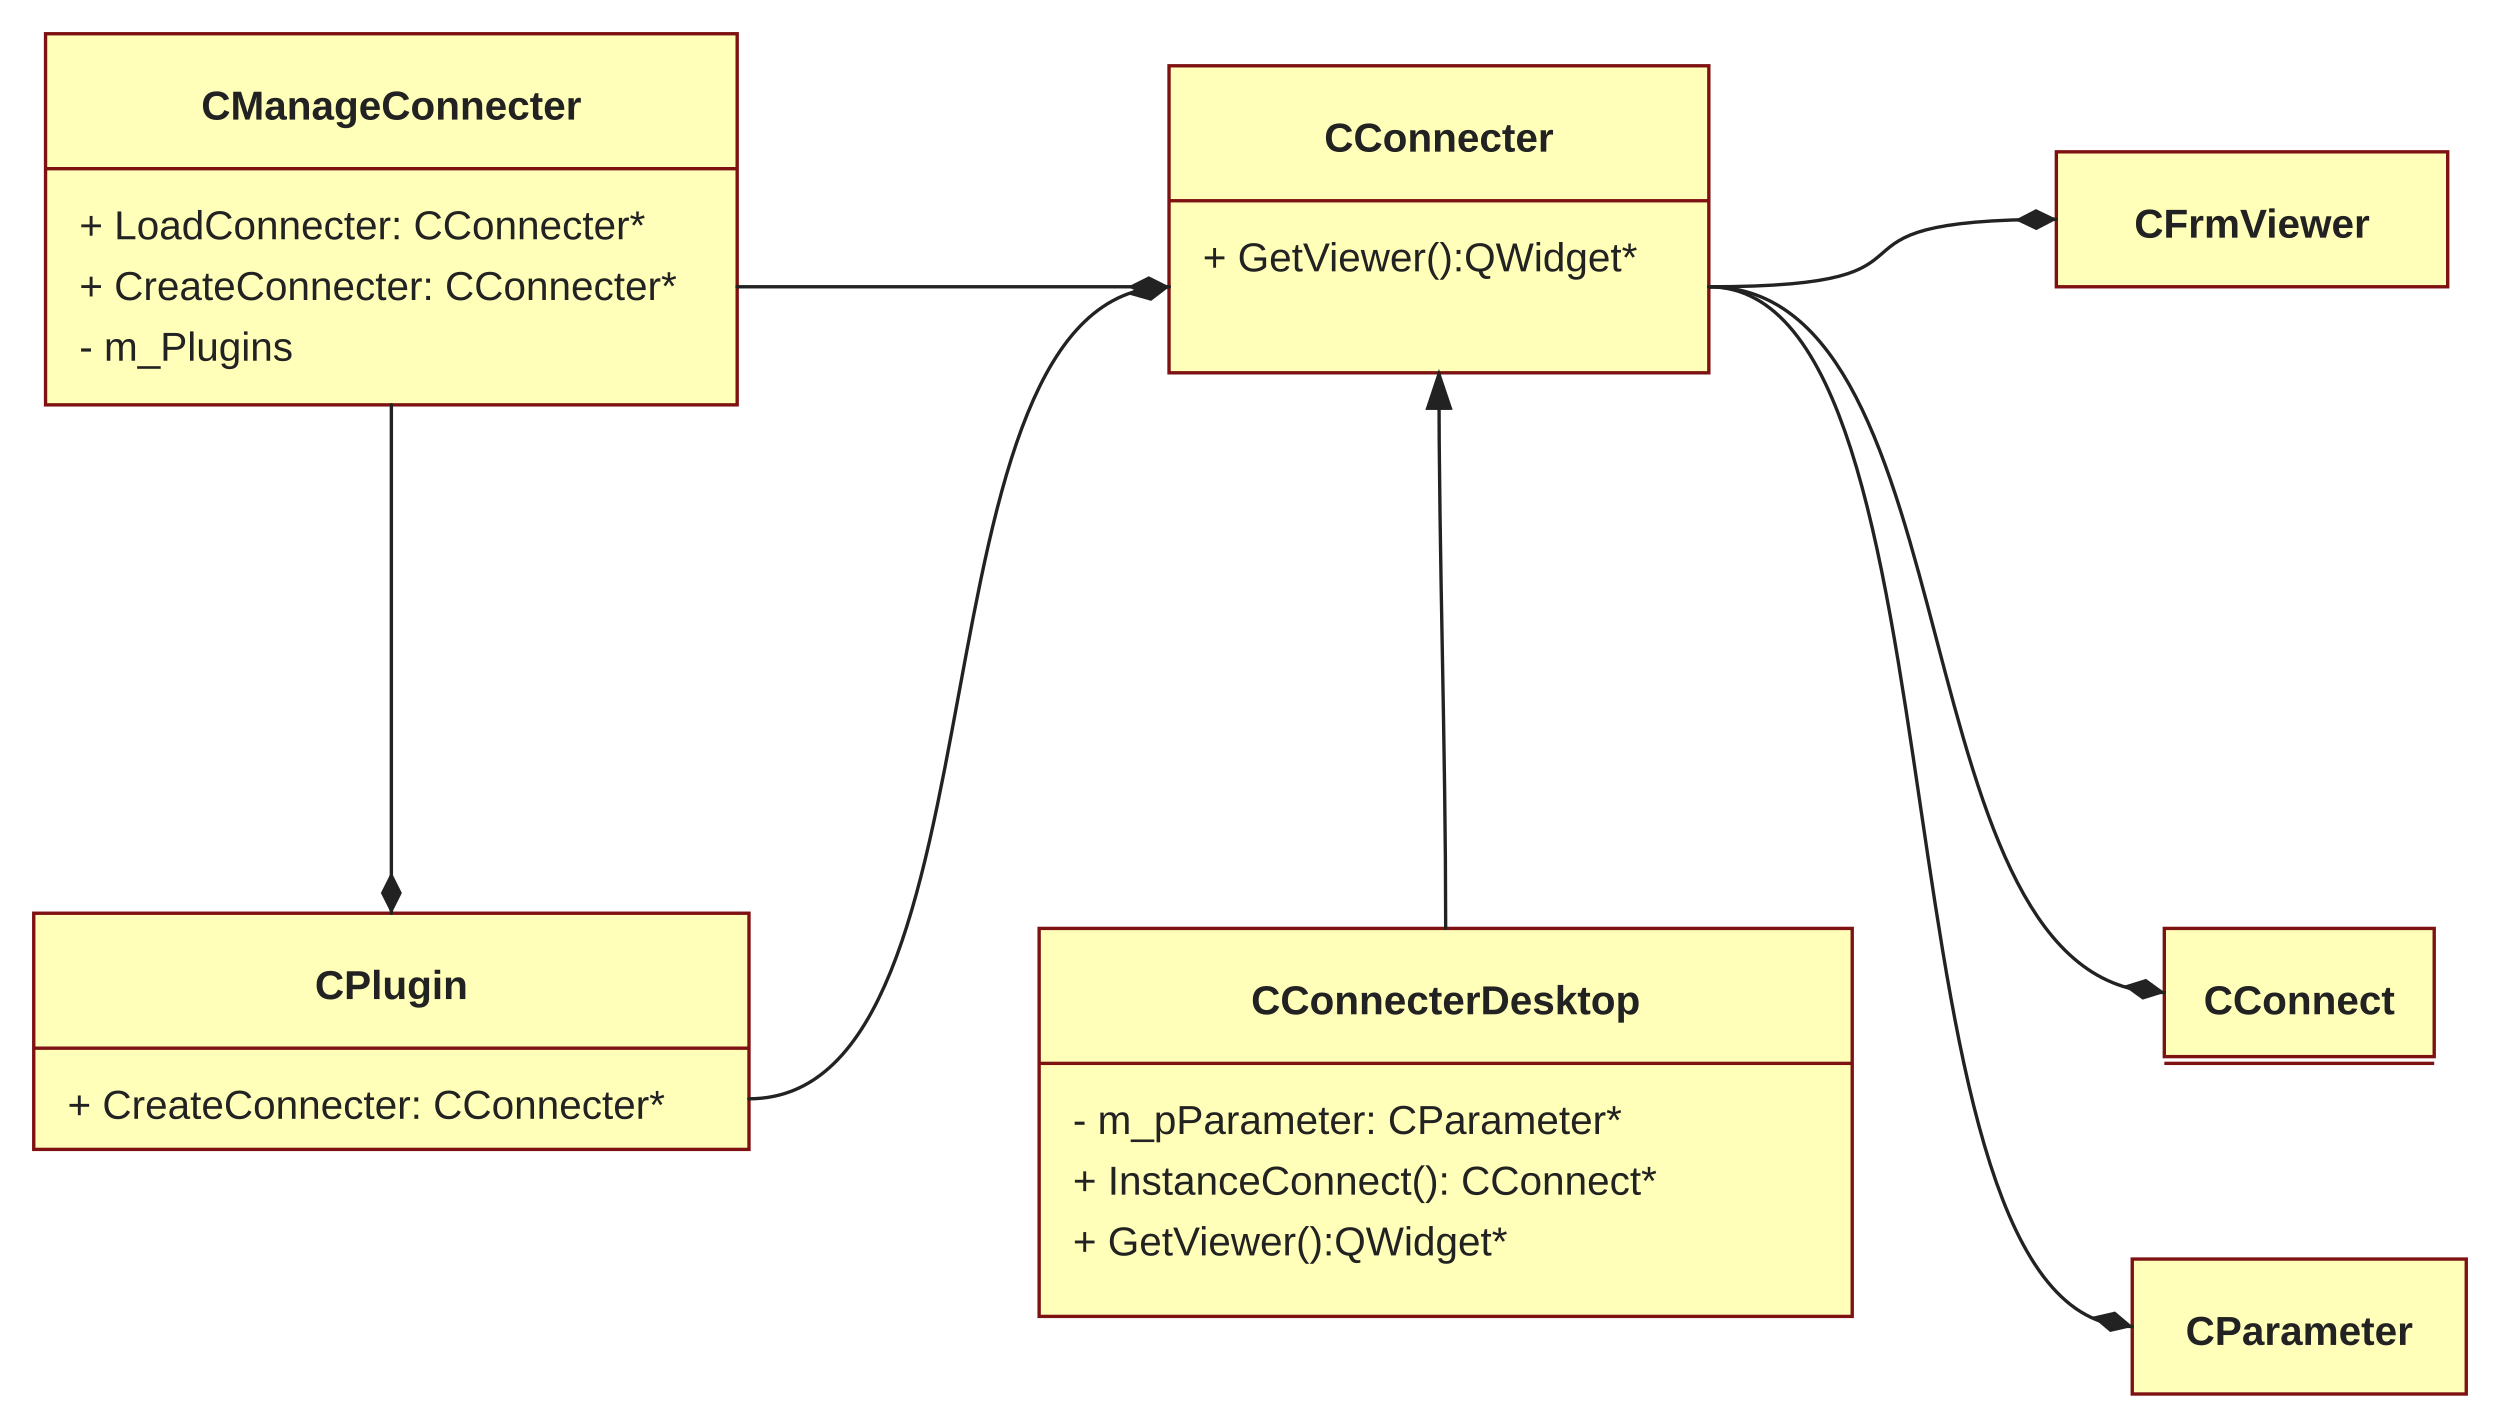
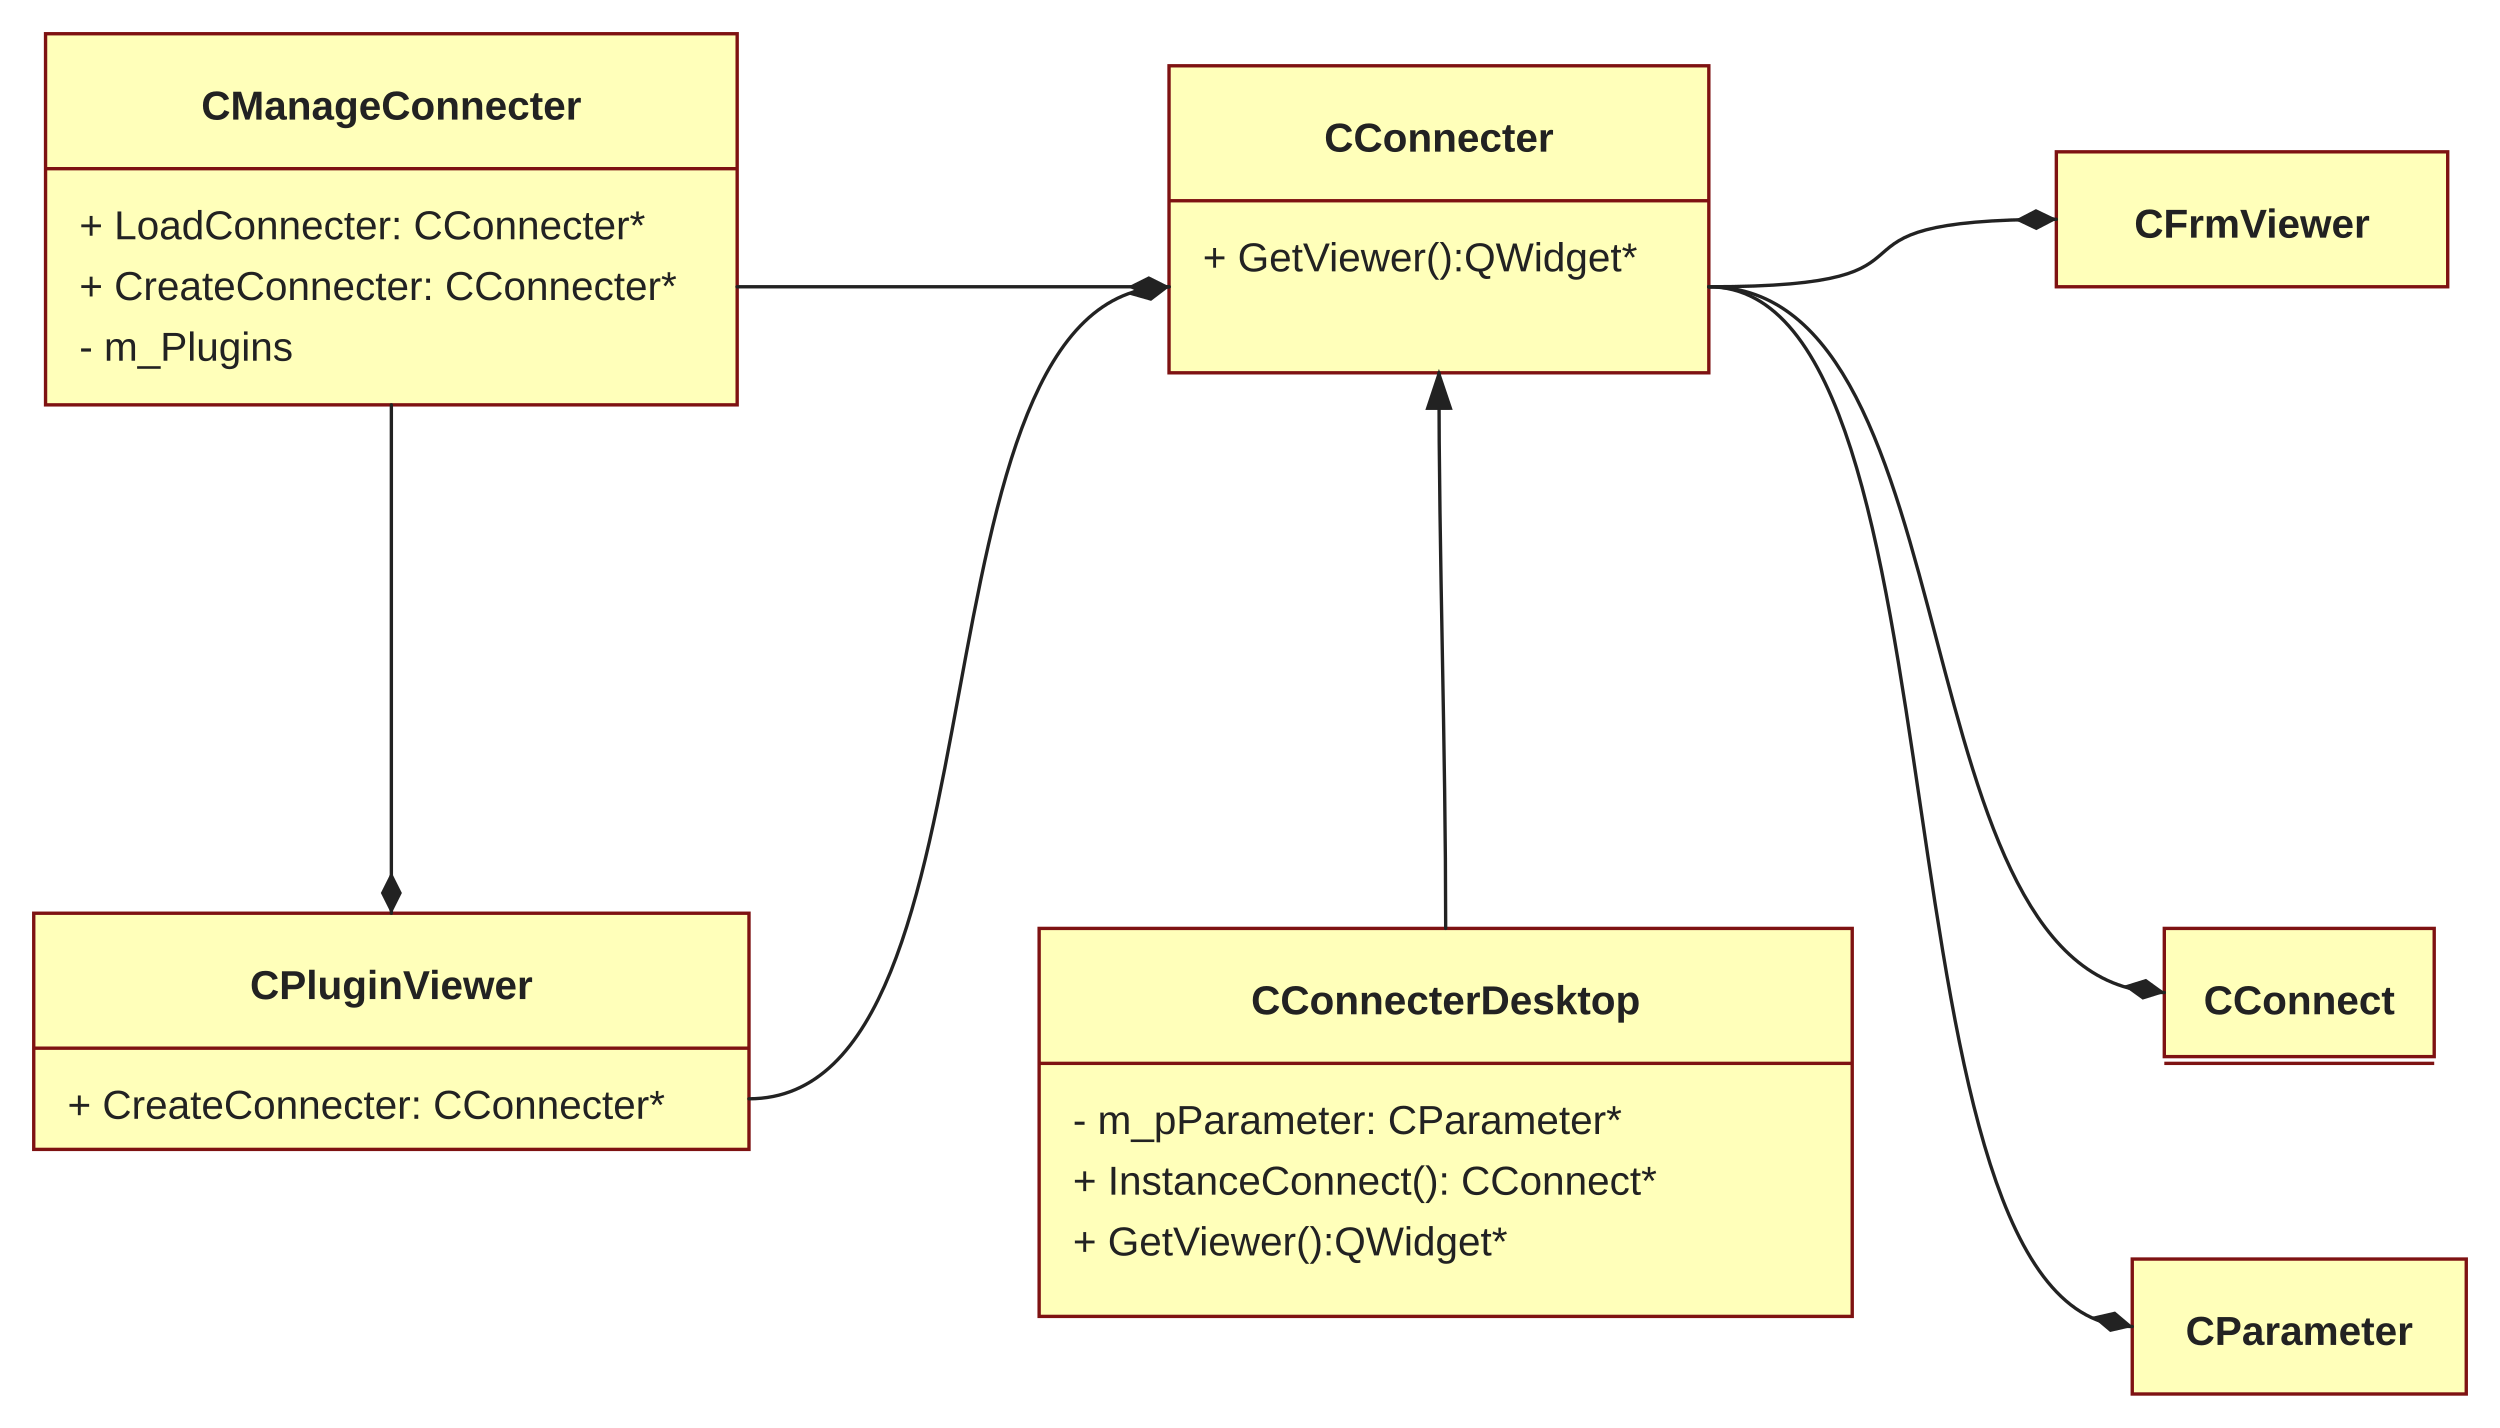
<svg xmlns="http://www.w3.org/2000/svg" version="1.1" width="741" height="423.182">
  <defs>
    <style type="text/css">
      @font-face {
        font-family: 'topology';
        src: url('http://at.alicdn.com/t/font_1331132_h688rvffmbc.ttf') format('truetype');
      }
    @font-face {
      font-family: 'ltee';
      src: url('http://at.alicdn.com/t/font_2052340_ceohsubmal7.ttf') format('truetype');
    }
  @font-face {
    font-family: 'ltdx';
    src: url('http://at.alicdn.com/t/font_2073009_5ilnjxypv6l.ttf') format('truetype');
  }
</style>
  </defs>
  <g>
    <g id="29142ad" name="simpleClass" text="CManageConnecter">
      <path fill="#ffffba" stroke="#7e1212" paint-order="fill stroke markers" d=" M 13.5 10 L 218.5 10 L 218.5 120 L 13.5 120 L 13.5 10 Z M 13.5 50 L 218.5 50" stroke-miterlimit="10" stroke-dasharray="" />
      <g>
        <path fill="none" stroke="none" />
        <text fill="#222" stroke="none" font-family="Arial " font-size="12px" font-style="normal" font-weight="bold" text-decoration="normal" x="116" y="31.286" text-anchor="middle" dominant-baseline="central">CManageConnecter</text>
      </g>
    </g>
    <g id="42e2cd5b" name="text" text="+ LoadConnecter: CConnecter*&#10;+ CreateConnecter: CConnecter*&#10;- m_Plugins">
      <g>
        <path fill="none" stroke="none" />
        <text fill="#222" stroke="none" font-family="Arial " font-size="12px" font-style="normal" font-weight="normal" text-decoration="normal" x="23.5" y="63" text-anchor="start" dominant-baseline="text-before-edge">+ LoadConnecter: CConnecter*</text>
        <text fill="#222" stroke="none" font-family="Arial " font-size="12px" font-style="normal" font-weight="normal" text-decoration="normal" x="23.5" y="81" text-anchor="start" dominant-baseline="text-before-edge">+ CreateConnecter: CConnecter*</text>
        <text fill="#222" stroke="none" font-family="Arial " font-size="12px" font-style="normal" font-weight="normal" text-decoration="normal" x="23.5" y="99" text-anchor="start" dominant-baseline="text-before-edge">- m_Plugins</text>
      </g>
    </g>
-     <g id="af26d0" name="simpleClass" text="CPlugin">
+     <g id="af26d0" name="simpleClass" text="CPluginViewer">
      <path fill="#ffffba" stroke="#7e1212" paint-order="fill stroke markers" d=" M 10 270.682 L 222 270.682 L 222 340.682 L 10 340.682 L 10 270.682 Z M 10 310.682 L 222 310.682" stroke-miterlimit="10" stroke-dasharray="" />
      <g>
        <path fill="none" stroke="none" />
-         <text fill="#222" stroke="none" font-family="Arial " font-size="12px" font-style="normal" font-weight="bold" text-decoration="normal" x="116" y="291.968" text-anchor="middle" dominant-baseline="central">CPlugin</text>
+         <text fill="#222" stroke="none" font-family="Arial " font-size="12px" font-style="normal" font-weight="bold" text-decoration="normal" x="116" y="291.968" text-anchor="middle" dominant-baseline="central">CPluginViewer</text>
      </g>
    </g>
    <g id="68f32d" name="text" text="+ CreateConnecter: CConnecter*">
      <g>
        <path fill="none" stroke="none" />
        <text fill="#222" stroke="none" font-family="Arial " font-size="12px" font-style="normal" font-weight="normal" text-decoration="normal" x="20" y="323.682" text-anchor="start" dominant-baseline="text-before-edge">+ CreateConnecter: CConnecter*</text>
      </g>
    </g>
    <g id="22630e8d" name="curve" from-id="42e2cd5b" to-id="af26d0">
      <path fill="none" stroke="#222222" paint-order="fill stroke markers" d=" M 116 120 C 116 170 116 220.682 116 270.682" stroke-linecap="round" stroke-miterlimit="10" stroke-dasharray="" />
      <g stroke="#222222" stroke-linecap="round" stroke-miterlimit="10" stroke-width="2" fill="#222222">
        <path fill="" stroke="" d="" />
        <g transform="translate(116,270.6818) rotate(90,0,0) translate(-118,-270.6818)">
          <path fill="" stroke="" paint-order="stroke fill markers" d=" M 116 270.682 L 116 270.682 L 112 268.682 L 108 270.682 L 108 270.682 L 112 272.682 Z" />
        </g>
      </g>
    </g>
    <g id="794b0e8" name="simpleClass" text="CConnecter">
      <path fill="#ffffba" stroke="#7e1212" paint-order="fill stroke markers" d=" M 346.5 19.5 L 506.5 19.5 L 506.5 110.5 L 346.5 110.5 L 346.5 19.5 Z M 346.5 59.5 L 506.5 59.5" stroke-miterlimit="10" stroke-dasharray="" />
      <g>
        <path fill="none" stroke="none" />
        <text fill="#222" stroke="none" font-family="Arial " font-size="12px" font-style="normal" font-weight="bold" text-decoration="normal" x="426.5" y="40.786" text-anchor="middle" dominant-baseline="central">CConnecter</text>
      </g>
    </g>
    <g id="5bab488f" name="text" text="+ GetViewer():QWidget*">
      <g>
        <path fill="none" stroke="none" />
        <text fill="#222" stroke="none" font-family="Arial " font-size="12px" font-style="normal" font-weight="normal" text-decoration="normal" x="356.5" y="72.5" text-anchor="start" dominant-baseline="text-before-edge">+ GetViewer():QWidget*</text>
      </g>
    </g>
    <g id="b58784" name="simpleClass" text="CConnecterDesktop">
      <path fill="#ffffba" stroke="#7e1212" paint-order="fill stroke markers" d=" M 308 275.182 L 549 275.182 L 549 390.182 L 308 390.182 L 308 275.182 Z M 308 315.182 L 549 315.182" stroke-miterlimit="10" stroke-dasharray="" />
      <g>
        <path fill="none" stroke="none" />
        <text fill="#222" stroke="none" font-family="Arial " font-size="12px" font-style="normal" font-weight="bold" text-decoration="normal" x="428.5" y="296.468" text-anchor="middle" dominant-baseline="central">CConnecterDesktop</text>
      </g>
    </g>
    <g id="cc3b5e4" name="text" text="-  m_pParameter: CParameter*&#10;+ InstanceConnect(): CConnect*&#10;+ GetViewer():QWidget*">
      <g>
        <path fill="none" stroke="none" />
        <text fill="#222" stroke="none" font-family="Arial " font-size="12px" font-style="normal" font-weight="normal" text-decoration="normal" x="318" y="328.182" text-anchor="start" dominant-baseline="text-before-edge">-  m_pParameter: CParameter*</text>
        <text fill="#222" stroke="none" font-family="Arial " font-size="12px" font-style="normal" font-weight="normal" text-decoration="normal" x="318" y="346.182" text-anchor="start" dominant-baseline="text-before-edge">+ InstanceConnect(): CConnect*</text>
        <text fill="#222" stroke="none" font-family="Arial " font-size="12px" font-style="normal" font-weight="normal" text-decoration="normal" x="318" y="364.182" text-anchor="start" dominant-baseline="text-before-edge">+ GetViewer():QWidget*</text>
      </g>
    </g>
    <g id="343ee3af" name="curve" from-id="b58784" to-id="5bab488f">
      <path fill="none" stroke="#222222" paint-order="fill stroke markers" d=" M 428.5 275.182 C 428.5 220.182 426.5 165.5 426.5 110.5" stroke-linecap="round" stroke-miterlimit="10" stroke-dasharray="" />
      <g stroke="#222222" stroke-linecap="round" stroke-miterlimit="10" stroke-width="2" fill="#222222">
        <path fill="" stroke="" d="" />
        <g transform="translate(426.5,110.5) rotate(-90.12005,0,0) translate(-428.5,-110.5)">
          <path fill="" stroke="" paint-order="stroke fill markers" d=" M 426.5 110.5 L 426.5 110.5 L 418.5 107.833 L 418.5 113.167 Z" />
        </g>
      </g>
    </g>
    <g id="5035ec4" name="simpleClass" text="CFrmViewer">
      <path fill="#ffffba" stroke="#7e1212" paint-order="fill stroke markers" d=" M 609.5 45 L 725.5 45 L 725.5 85 L 609.5 85 L 609.5 45 Z M 609.5 85 L 725.5 85" stroke-miterlimit="10" stroke-dasharray="" />
      <g>
        <path fill="none" stroke="none" />
        <text fill="#222" stroke="none" font-family="Arial " font-size="12px" font-style="normal" font-weight="bold" text-decoration="normal" x="667.5" y="66.286" text-anchor="middle" dominant-baseline="central">CFrmViewer</text>
      </g>
    </g>
    <g id="79e1ebcb" name="text" />
    <g id="2b3a520e" name="simpleClass" text="CConnect">
      <path fill="#ffffba" stroke="#7e1212" paint-order="fill stroke markers" d=" M 641.5 275.182 L 721.5 275.182 L 721.5 313.182 L 641.5 313.182 L 641.5 275.182 Z M 641.5 315.182 L 721.5 315.182" stroke-miterlimit="10" stroke-dasharray="" />
      <g>
        <path fill="none" stroke="none" />
        <text fill="#222" stroke="none" font-family="Arial " font-size="12px" font-style="normal" font-weight="bold" text-decoration="normal" x="681.5" y="296.468" text-anchor="middle" dominant-baseline="central">CConnect</text>
      </g>
    </g>
    <g id="d13c787" name="text" />
    <g id="7265becd" name="curve" from-id="5bab488f" to-id="5035ec4">
      <path fill="none" stroke="#222222" paint-order="fill stroke markers" d=" M 506.5 85 C 586.5 85 529.5 65 609.5 65" stroke-linecap="round" stroke-miterlimit="10" stroke-dasharray="" />
      <g stroke="#222222" stroke-linecap="round" stroke-miterlimit="10" stroke-width="2" fill="#222222">
        <path fill="" stroke="" d="" />
        <g transform="translate(609.5,65) rotate(-0.9152714,0,0) translate(-611.5,-65)">
          <path fill="" stroke="" paint-order="stroke fill markers" d=" M 609.5 65 L 609.5 65 L 605.5 63 L 601.5 65 L 601.5 65 L 605.5 67 Z" />
        </g>
      </g>
    </g>
    <g id="303543ad" name="curve" from-id="5bab488f" to-id="2b3a520e">
      <path fill="none" stroke="#222222" paint-order="fill stroke markers" d=" M 506.5 85 C 586.5 85 561.5 294.182 641.5 294.182" stroke-linecap="round" stroke-miterlimit="10" stroke-dasharray="" />
      <g stroke="#222222" stroke-linecap="round" stroke-miterlimit="10" stroke-width="2" fill="#222222">
        <path fill="" stroke="" d="" />
        <g transform="translate(641.5,294.1818) rotate(9.253792,0,0) translate(-643.5,-294.1818)">
          <path fill="" stroke="" paint-order="stroke fill markers" d=" M 641.5 294.182 L 641.5 294.182 L 637.5 292.182 L 633.5 294.182 L 633.5 294.182 L 637.5 296.182 Z" />
        </g>
      </g>
    </g>
    <g id="21f0a2da" name="curve" from-id="5bab488f" to-id="42e2cd5b">
      <path fill="none" stroke="#222222" paint-order="fill stroke markers" d=" M 346.5 85 C 303.5 85 261.5 85 218.5 85" stroke-linecap="round" stroke-miterlimit="10" stroke-dasharray="" />
      <g stroke="#222222" stroke-linecap="round" stroke-miterlimit="10" stroke-width="2" fill="#222222">
        <path fill="" stroke="" d="" />
        <g transform="translate(346.5,85) rotate(0,0,0) translate(-348.5,-85)">
          <path fill="" stroke="" paint-order="stroke fill markers" d=" M 346.5 85 L 346.5 85 L 342.5 83 L 338.5 85 L 338.5 85 L 342.5 87 Z" />
        </g>
      </g>
    </g>
    <g id="8640767" name="curve" from-id="68f32d" to-id="5bab488f">
      <path fill="none" stroke="#222222" paint-order="fill stroke markers" d=" M 222 325.682 C 302 325.682 266.5 85 346.5 85" stroke-linecap="round" stroke-miterlimit="10" stroke-dasharray="" />
      <g stroke="#222222" stroke-linecap="round" stroke-miterlimit="10" stroke-width="2" fill="#222222">
        <path fill="" stroke="" d="" />
        <g transform="translate(346.5,85) rotate(-10.70315,0,0) translate(-348.5,-85)">
          <path fill="" stroke="" paint-order="stroke fill markers" d=" M 346.5 85 L 346.5 85 L 342.5 83 L 338.5 85 L 338.5 85 L 342.5 87 Z" />
        </g>
      </g>
    </g>
    <g id="6a4dfa29" name="simpleClass" text="CParameter">
      <path fill="#ffffba" stroke="#7e1212" paint-order="fill stroke markers" d=" M 632 373.182 L 731 373.182 L 731 413.182 L 632 413.182 L 632 373.182 Z M 632 413.182 L 731 413.182" stroke-miterlimit="10" stroke-dasharray="" />
      <g>
        <path fill="none" stroke="none" />
        <text fill="#222" stroke="none" font-family="Arial " font-size="12px" font-style="normal" font-weight="bold" text-decoration="normal" x="681.5" y="394.468" text-anchor="middle" dominant-baseline="central">CParameter</text>
      </g>
    </g>
    <g id="5e10951" name="text" />
    <g id="6e0185b0" name="curve" from-id="5bab488f" to-id="6a4dfa29">
      <path fill="none" stroke="#222222" paint-order="fill stroke markers" d=" M 506.5 85 C 586.5 85 552 393.182 632 393.182" stroke-linecap="round" stroke-miterlimit="10" stroke-dasharray="" />
      <g stroke="#222222" stroke-linecap="round" stroke-miterlimit="10" stroke-width="2" fill="#222222">
        <path fill="" stroke="" d="" />
        <g transform="translate(632,393.1818) rotate(13.59468,0,0) translate(-634,-393.1818)">
          <path fill="" stroke="" paint-order="stroke fill markers" d=" M 632 393.182 L 632 393.182 L 628 391.182 L 624 393.182 L 624 393.182 L 628 395.182 Z" />
        </g>
      </g>
    </g>
  </g>
</svg>
